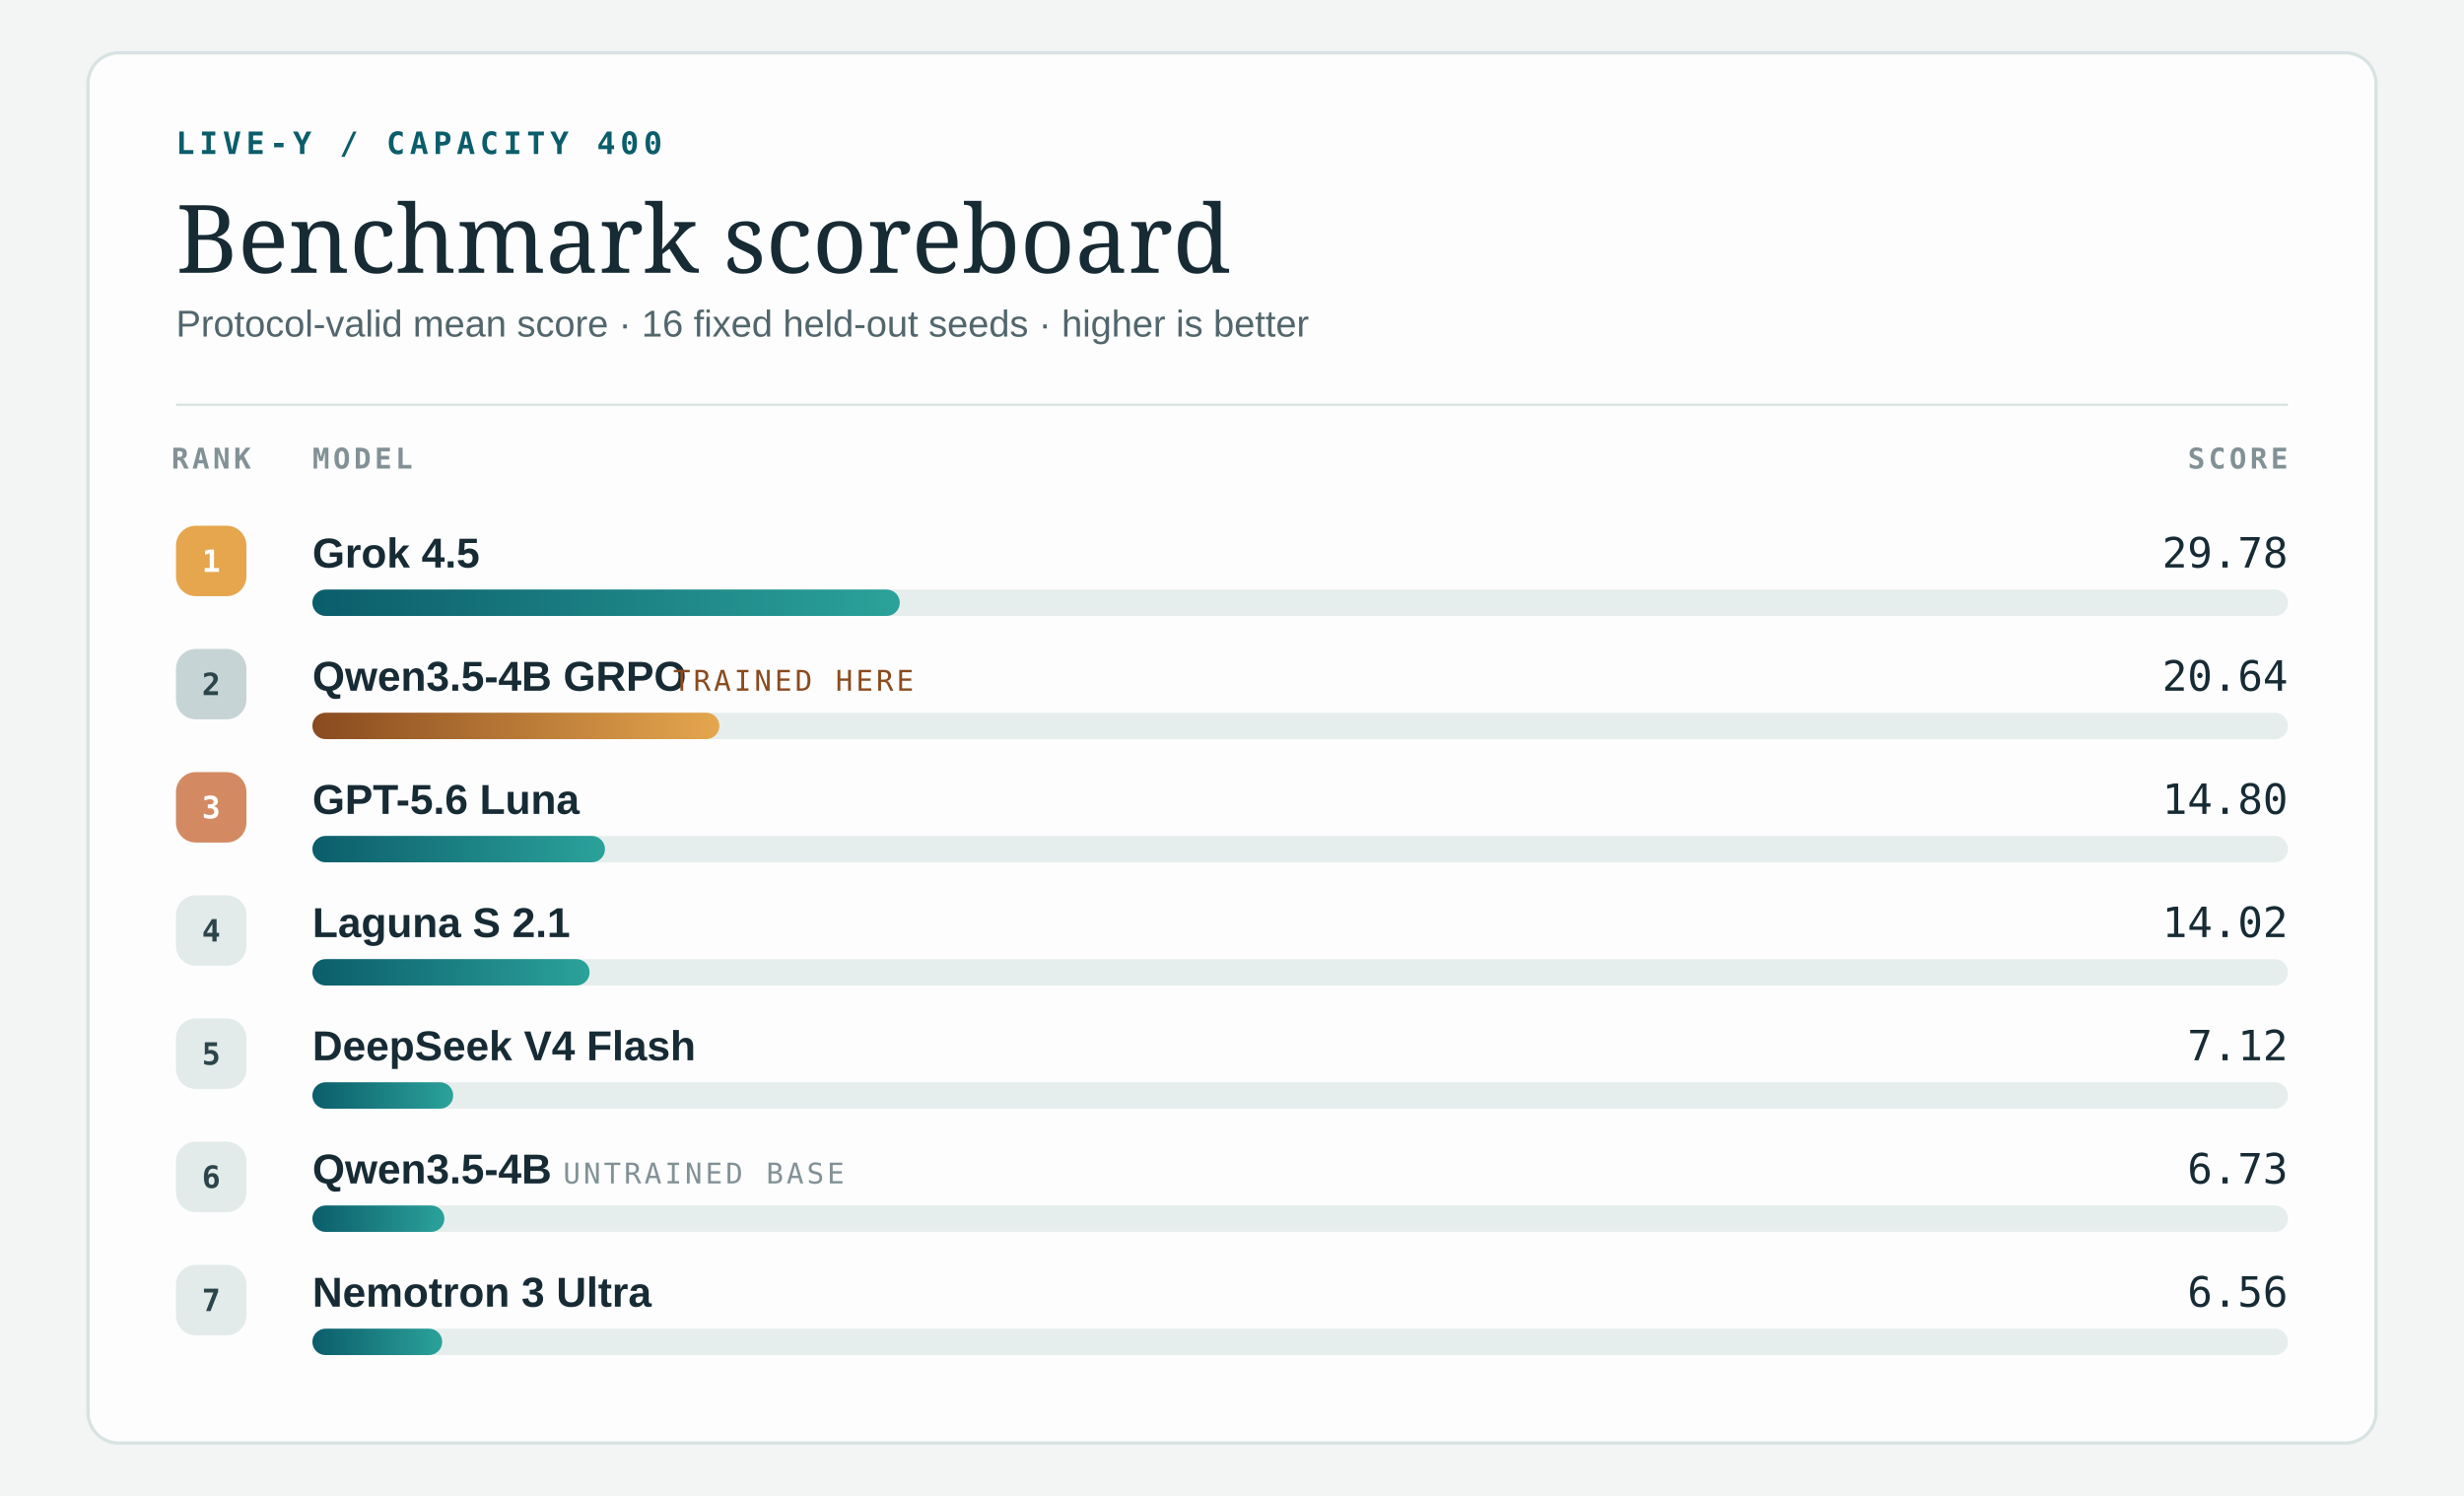
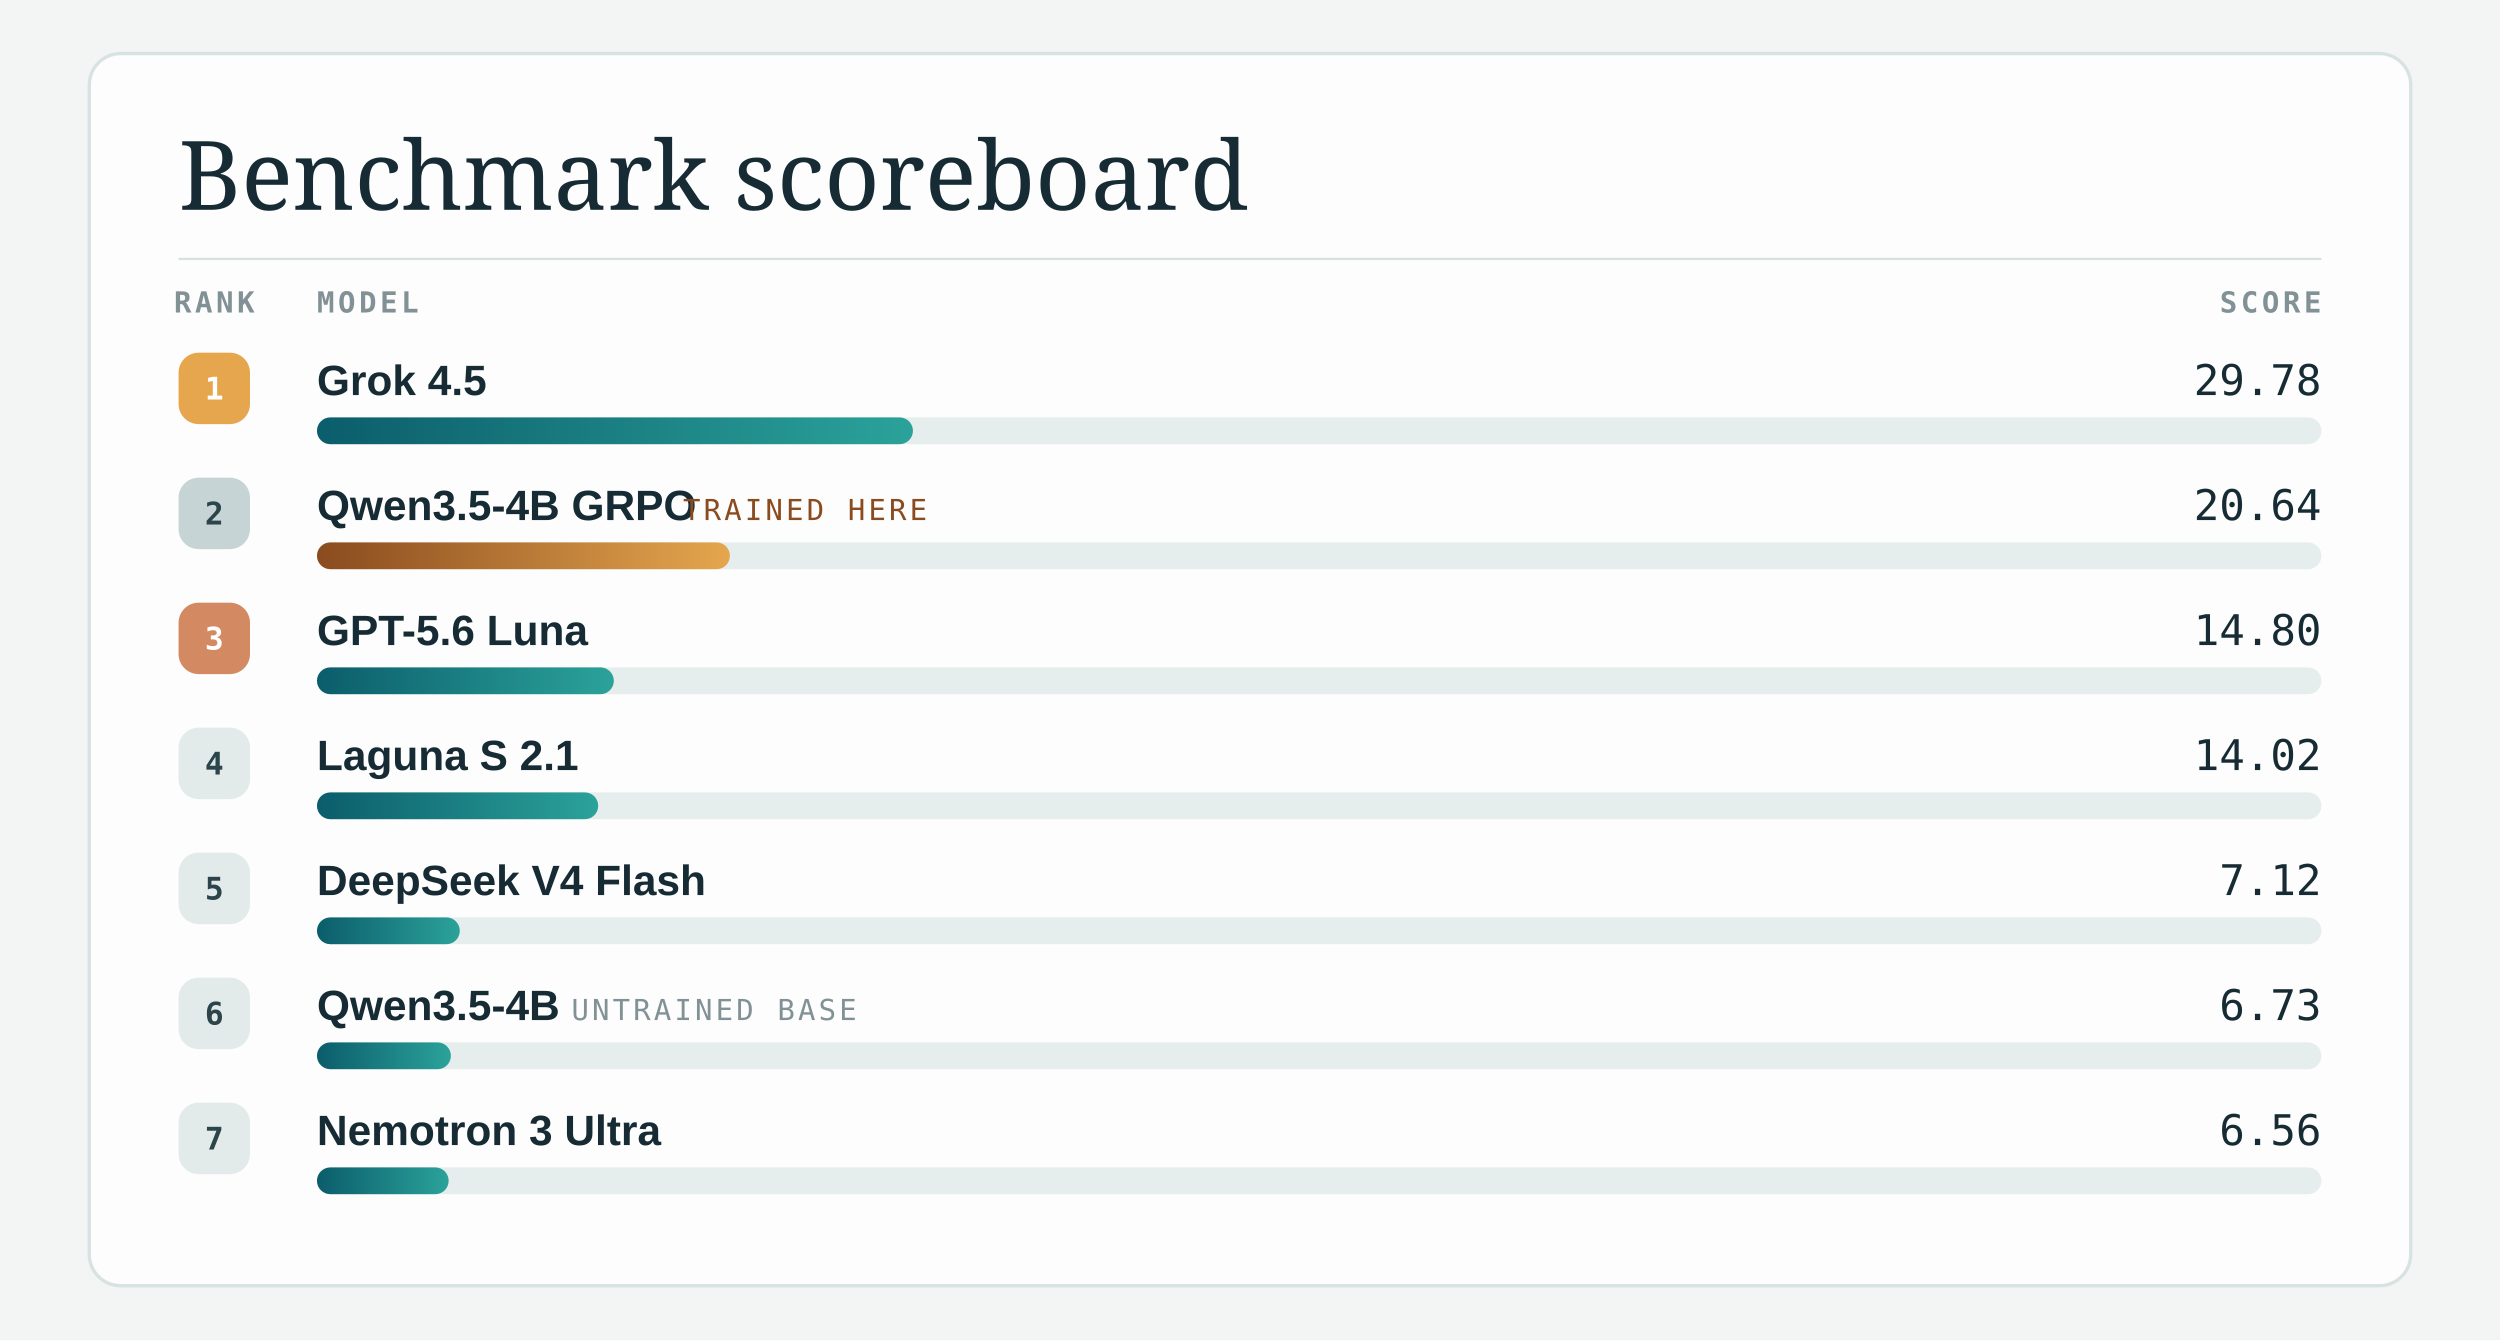
- <svg xmlns="http://www.w3.org/2000/svg" width="1120" height="680" viewBox="0 0 1120 680" role="img" aria-labelledby="title">
-   <rect width="1120" height="680" fill="#F2F5F4" />
-   <rect x="40" y="24" width="1040" height="632" rx="14" fill="#FCFDFC" stroke="#D8E2E2" stroke-width="1.5" />
+ <svg xmlns="http://www.w3.org/2000/svg" width="1120" height="600" viewBox="0 0 1120 600" role="img" aria-labelledby="title">
+   <rect width="1120" height="600" fill="#F2F5F4" />
+   <rect x="40" y="24" width="1040" height="552" rx="14" fill="#FCFDFC" stroke="#D8E2E2" stroke-width="1.5" />
  <defs>
    <linearGradient id="bar" x1="0" y1="0" x2="1" y2="0">
      <stop offset="0%" stop-color="#0B5D6B" />
      <stop offset="100%" stop-color="#2BA29A" />
    </linearGradient>
    <linearGradient id="ours" x1="0" y1="0" x2="1" y2="0">
      <stop offset="0%" stop-color="#8A4B1F" />
      <stop offset="100%" stop-color="#E5A64E" />
    </linearGradient>
  </defs>
-   <g fill="#0B5D6B" font-family="IBM Plex Mono, Menlo, monospace" font-size="14" font-weight="600" letter-spacing="2.2">
-     <text x="80" y="70">LIVE-Y / CAPACITY 400</text>
-   </g>
-   <text x="80" y="124" fill="#172B35" font-family="Georgia, serif" font-size="43">Benchmark scoreboard</text>
-   <text x="80" y="153" fill="#52666C" font-family="IBM Plex Sans, Arial, sans-serif" font-size="17">Protocol-valid mean score · 16 fixed held-out seeds · higher is better</text>
-   <line x1="80" y1="184" x2="1040" y2="184" stroke="#D8E2E2" stroke-width="1" />
+   <text x="80" y="94" fill="#172B35" font-family="Georgia, serif" font-size="43">Benchmark scoreboard</text>
+   <line x1="80" y1="116" x2="1040" y2="116" stroke="#D8E2E2" stroke-width="1" />
  <g fill="#829196" font-family="IBM Plex Mono, Menlo, monospace" font-size="13" font-weight="600" letter-spacing="1.6">
-     <text x="96" y="213" text-anchor="middle">RANK</text>
-     <text x="142" y="213">MODEL</text>
-     <text x="1040" y="213" text-anchor="end">SCORE</text>
+     <text x="96" y="140" text-anchor="middle">RANK</text>
+     <text x="142" y="140">MODEL</text>
+     <text x="1040" y="140" text-anchor="end">SCORE</text>
  </g>
  <g font-family="IBM Plex Sans, Arial, sans-serif" fill="#172B35">
-     <rect x="80" y="239" width="32" height="32" rx="9" fill="#E5A64E" />
-     <text x="96" y="260" text-anchor="middle" fill="#FFFFFF" font-family="IBM Plex Mono, Menlo, monospace" font-size="14" font-weight="700">1</text>
-     <text x="142" y="258" font-size="19" font-weight="600">Grok 4.5</text>
-     <text x="1040" y="258" text-anchor="end" fill="#172B35" font-family="IBM Plex Mono, Menlo, monospace" font-size="19">29.78</text>
-     <rect x="142" y="268" width="898" height="12" rx="6" fill="#E6EEED" />
-     <rect x="142" y="268" width="267" height="12" rx="6" fill="url(#bar)" />
-     <rect x="80" y="295" width="32" height="32" rx="9" fill="#C7D4D5" />
-     <text x="96" y="316" text-anchor="middle" fill="#2B454B" font-family="IBM Plex Mono, Menlo, monospace" font-size="14" font-weight="700">2</text>
-     <text x="142" y="314" font-size="19" font-weight="600">Qwen3.5-4B GRPO</text>
-     <text x="306" y="314" font-size="13" fill="#8A4B1F" font-family="IBM Plex Mono, Menlo, monospace" letter-spacing="1.4">TRAINED HERE</text>
-     <text x="1040" y="314" text-anchor="end" fill="#172B35" font-family="IBM Plex Mono, Menlo, monospace" font-size="19">20.64</text>
-     <rect x="142" y="324" width="898" height="12" rx="6" fill="#E6EEED" />
-     <rect x="142" y="324" width="185" height="12" rx="6" fill="url(#ours)" />
-     <rect x="80" y="351" width="32" height="32" rx="9" fill="#D38A62" />
-     <text x="96" y="372" text-anchor="middle" fill="#FFFFFF" font-family="IBM Plex Mono, Menlo, monospace" font-size="14" font-weight="700">3</text>
-     <text x="142" y="370" font-size="19" font-weight="600">GPT-5.6 Luna</text>
-     <text x="1040" y="370" text-anchor="end" fill="#172B35" font-family="IBM Plex Mono, Menlo, monospace" font-size="19">14.80</text>
-     <rect x="142" y="380" width="898" height="12" rx="6" fill="#E6EEED" />
-     <rect x="142" y="380" width="133" height="12" rx="6" fill="url(#bar)" />
-     <rect x="80" y="407" width="32" height="32" rx="9" fill="#E2EBEA" />
-     <text x="96" y="428" text-anchor="middle" fill="#2B454B" font-family="IBM Plex Mono, Menlo, monospace" font-size="14" font-weight="700">4</text>
-     <text x="142" y="426" font-size="19" font-weight="600">Laguna S 2.1</text>
-     <text x="1040" y="426" text-anchor="end" fill="#172B35" font-family="IBM Plex Mono, Menlo, monospace" font-size="19">14.02</text>
-     <rect x="142" y="436" width="898" height="12" rx="6" fill="#E6EEED" />
-     <rect x="142" y="436" width="126" height="12" rx="6" fill="url(#bar)" />
-     <rect x="80" y="463" width="32" height="32" rx="9" fill="#E2EBEA" />
-     <text x="96" y="484" text-anchor="middle" fill="#2B454B" font-family="IBM Plex Mono, Menlo, monospace" font-size="14" font-weight="700">5</text>
-     <text x="142" y="482" font-size="19" font-weight="600">DeepSeek V4 Flash</text>
-     <text x="1040" y="482" text-anchor="end" fill="#172B35" font-family="IBM Plex Mono, Menlo, monospace" font-size="19">7.12</text>
-     <rect x="142" y="492" width="898" height="12" rx="6" fill="#E6EEED" />
-     <rect x="142" y="492" width="64" height="12" rx="6" fill="url(#bar)" />
-     <rect x="80" y="519" width="32" height="32" rx="9" fill="#E2EBEA" />
-     <text x="96" y="540" text-anchor="middle" fill="#2B454B" font-family="IBM Plex Mono, Menlo, monospace" font-size="14" font-weight="700">6</text>
-     <text x="142" y="538" font-size="19" font-weight="600">Qwen3.5-4B</text>
-     <text x="256" y="538" font-size="13" fill="#829196" font-family="IBM Plex Mono, Menlo, monospace" letter-spacing="1.4">UNTRAINED BASE</text>
-     <text x="1040" y="538" text-anchor="end" fill="#172B35" font-family="IBM Plex Mono, Menlo, monospace" font-size="19">6.73</text>
-     <rect x="142" y="548" width="898" height="12" rx="6" fill="#E6EEED" />
-     <rect x="142" y="548" width="60" height="12" rx="6" fill="url(#bar)" />
-     <rect x="80" y="575" width="32" height="32" rx="9" fill="#E2EBEA" />
-     <text x="96" y="596" text-anchor="middle" fill="#2B454B" font-family="IBM Plex Mono, Menlo, monospace" font-size="14" font-weight="700">7</text>
-     <text x="142" y="594" font-size="19" font-weight="600">Nemotron 3 Ultra</text>
-     <text x="1040" y="594" text-anchor="end" fill="#172B35" font-family="IBM Plex Mono, Menlo, monospace" font-size="19">6.56</text>
-     <rect x="142" y="604" width="898" height="12" rx="6" fill="#E6EEED" />
-     <rect x="142" y="604" width="59" height="12" rx="6" fill="url(#bar)" />
+     <rect x="80" y="158" width="32" height="32" rx="9" fill="#E5A64E" />
+     <text x="96" y="179" text-anchor="middle" fill="#FFFFFF" font-family="IBM Plex Mono, Menlo, monospace" font-size="14" font-weight="700">1</text>
+     <text x="142" y="177" font-size="19" font-weight="600">Grok 4.5</text>
+     <text x="1040" y="177" text-anchor="end" fill="#172B35" font-family="IBM Plex Mono, Menlo, monospace" font-size="19">29.78</text>
+     <rect x="142" y="187" width="898" height="12" rx="6" fill="#E6EEED" />
+     <rect x="142" y="187" width="267" height="12" rx="6" fill="url(#bar)" />
+     <rect x="80" y="214" width="32" height="32" rx="9" fill="#C7D4D5" />
+     <text x="96" y="235" text-anchor="middle" fill="#2B454B" font-family="IBM Plex Mono, Menlo, monospace" font-size="14" font-weight="700">2</text>
+     <text x="142" y="233" font-size="19" font-weight="600">Qwen3.5-4B GRPO</text>
+     <text x="306" y="233" font-size="13" fill="#8A4B1F" font-family="IBM Plex Mono, Menlo, monospace" letter-spacing="1.4">TRAINED HERE</text>
+     <text x="1040" y="233" text-anchor="end" fill="#172B35" font-family="IBM Plex Mono, Menlo, monospace" font-size="19">20.64</text>
+     <rect x="142" y="243" width="898" height="12" rx="6" fill="#E6EEED" />
+     <rect x="142" y="243" width="185" height="12" rx="6" fill="url(#ours)" />
+     <rect x="80" y="270" width="32" height="32" rx="9" fill="#D38A62" />
+     <text x="96" y="291" text-anchor="middle" fill="#FFFFFF" font-family="IBM Plex Mono, Menlo, monospace" font-size="14" font-weight="700">3</text>
+     <text x="142" y="289" font-size="19" font-weight="600">GPT-5.6 Luna</text>
+     <text x="1040" y="289" text-anchor="end" fill="#172B35" font-family="IBM Plex Mono, Menlo, monospace" font-size="19">14.80</text>
+     <rect x="142" y="299" width="898" height="12" rx="6" fill="#E6EEED" />
+     <rect x="142" y="299" width="133" height="12" rx="6" fill="url(#bar)" />
+     <rect x="80" y="326" width="32" height="32" rx="9" fill="#E2EBEA" />
+     <text x="96" y="347" text-anchor="middle" fill="#2B454B" font-family="IBM Plex Mono, Menlo, monospace" font-size="14" font-weight="700">4</text>
+     <text x="142" y="345" font-size="19" font-weight="600">Laguna S 2.1</text>
+     <text x="1040" y="345" text-anchor="end" fill="#172B35" font-family="IBM Plex Mono, Menlo, monospace" font-size="19">14.02</text>
+     <rect x="142" y="355" width="898" height="12" rx="6" fill="#E6EEED" />
+     <rect x="142" y="355" width="126" height="12" rx="6" fill="url(#bar)" />
+     <rect x="80" y="382" width="32" height="32" rx="9" fill="#E2EBEA" />
+     <text x="96" y="403" text-anchor="middle" fill="#2B454B" font-family="IBM Plex Mono, Menlo, monospace" font-size="14" font-weight="700">5</text>
+     <text x="142" y="401" font-size="19" font-weight="600">DeepSeek V4 Flash</text>
+     <text x="1040" y="401" text-anchor="end" fill="#172B35" font-family="IBM Plex Mono, Menlo, monospace" font-size="19">7.12</text>
+     <rect x="142" y="411" width="898" height="12" rx="6" fill="#E6EEED" />
+     <rect x="142" y="411" width="64" height="12" rx="6" fill="url(#bar)" />
+     <rect x="80" y="438" width="32" height="32" rx="9" fill="#E2EBEA" />
+     <text x="96" y="459" text-anchor="middle" fill="#2B454B" font-family="IBM Plex Mono, Menlo, monospace" font-size="14" font-weight="700">6</text>
+     <text x="142" y="457" font-size="19" font-weight="600">Qwen3.5-4B</text>
+     <text x="256" y="457" font-size="13" fill="#829196" font-family="IBM Plex Mono, Menlo, monospace" letter-spacing="1.4">UNTRAINED BASE</text>
+     <text x="1040" y="457" text-anchor="end" fill="#172B35" font-family="IBM Plex Mono, Menlo, monospace" font-size="19">6.73</text>
+     <rect x="142" y="467" width="898" height="12" rx="6" fill="#E6EEED" />
+     <rect x="142" y="467" width="60" height="12" rx="6" fill="url(#bar)" />
+     <rect x="80" y="494" width="32" height="32" rx="9" fill="#E2EBEA" />
+     <text x="96" y="515" text-anchor="middle" fill="#2B454B" font-family="IBM Plex Mono, Menlo, monospace" font-size="14" font-weight="700">7</text>
+     <text x="142" y="513" font-size="19" font-weight="600">Nemotron 3 Ultra</text>
+     <text x="1040" y="513" text-anchor="end" fill="#172B35" font-family="IBM Plex Mono, Menlo, monospace" font-size="19">6.56</text>
+     <rect x="142" y="523" width="898" height="12" rx="6" fill="#E6EEED" />
+     <rect x="142" y="523" width="59" height="12" rx="6" fill="url(#bar)" />
  </g>
</svg>
